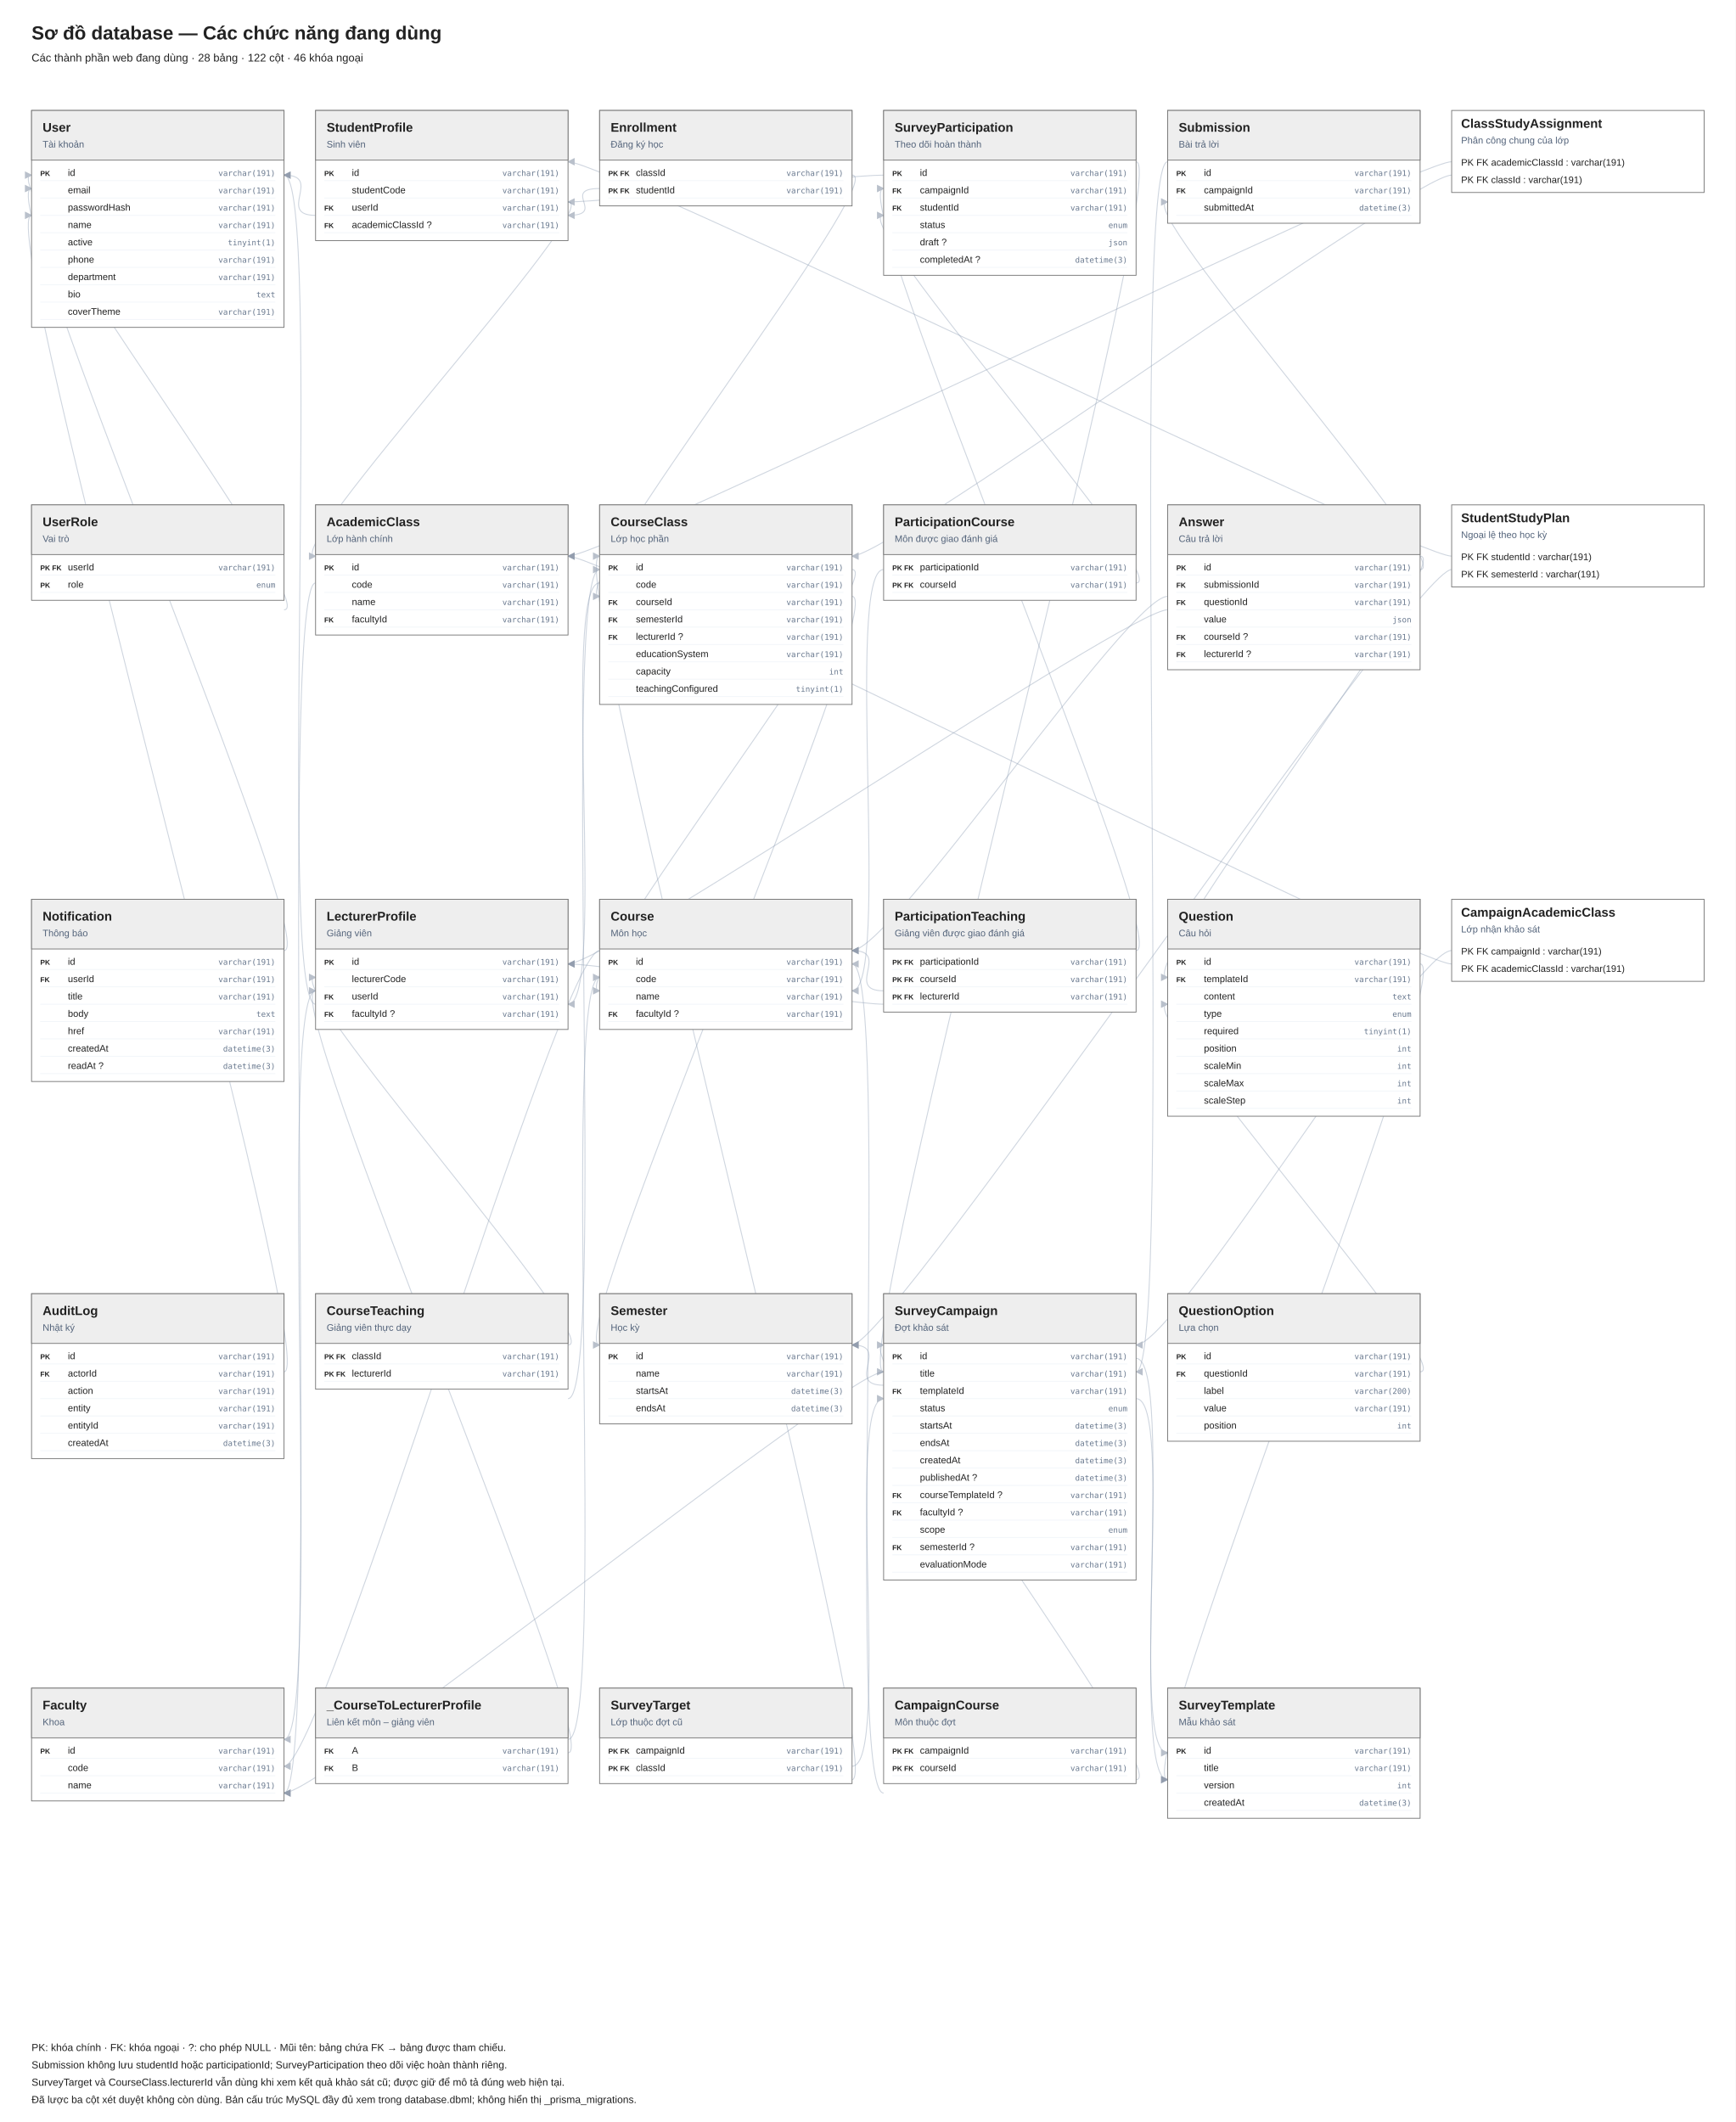
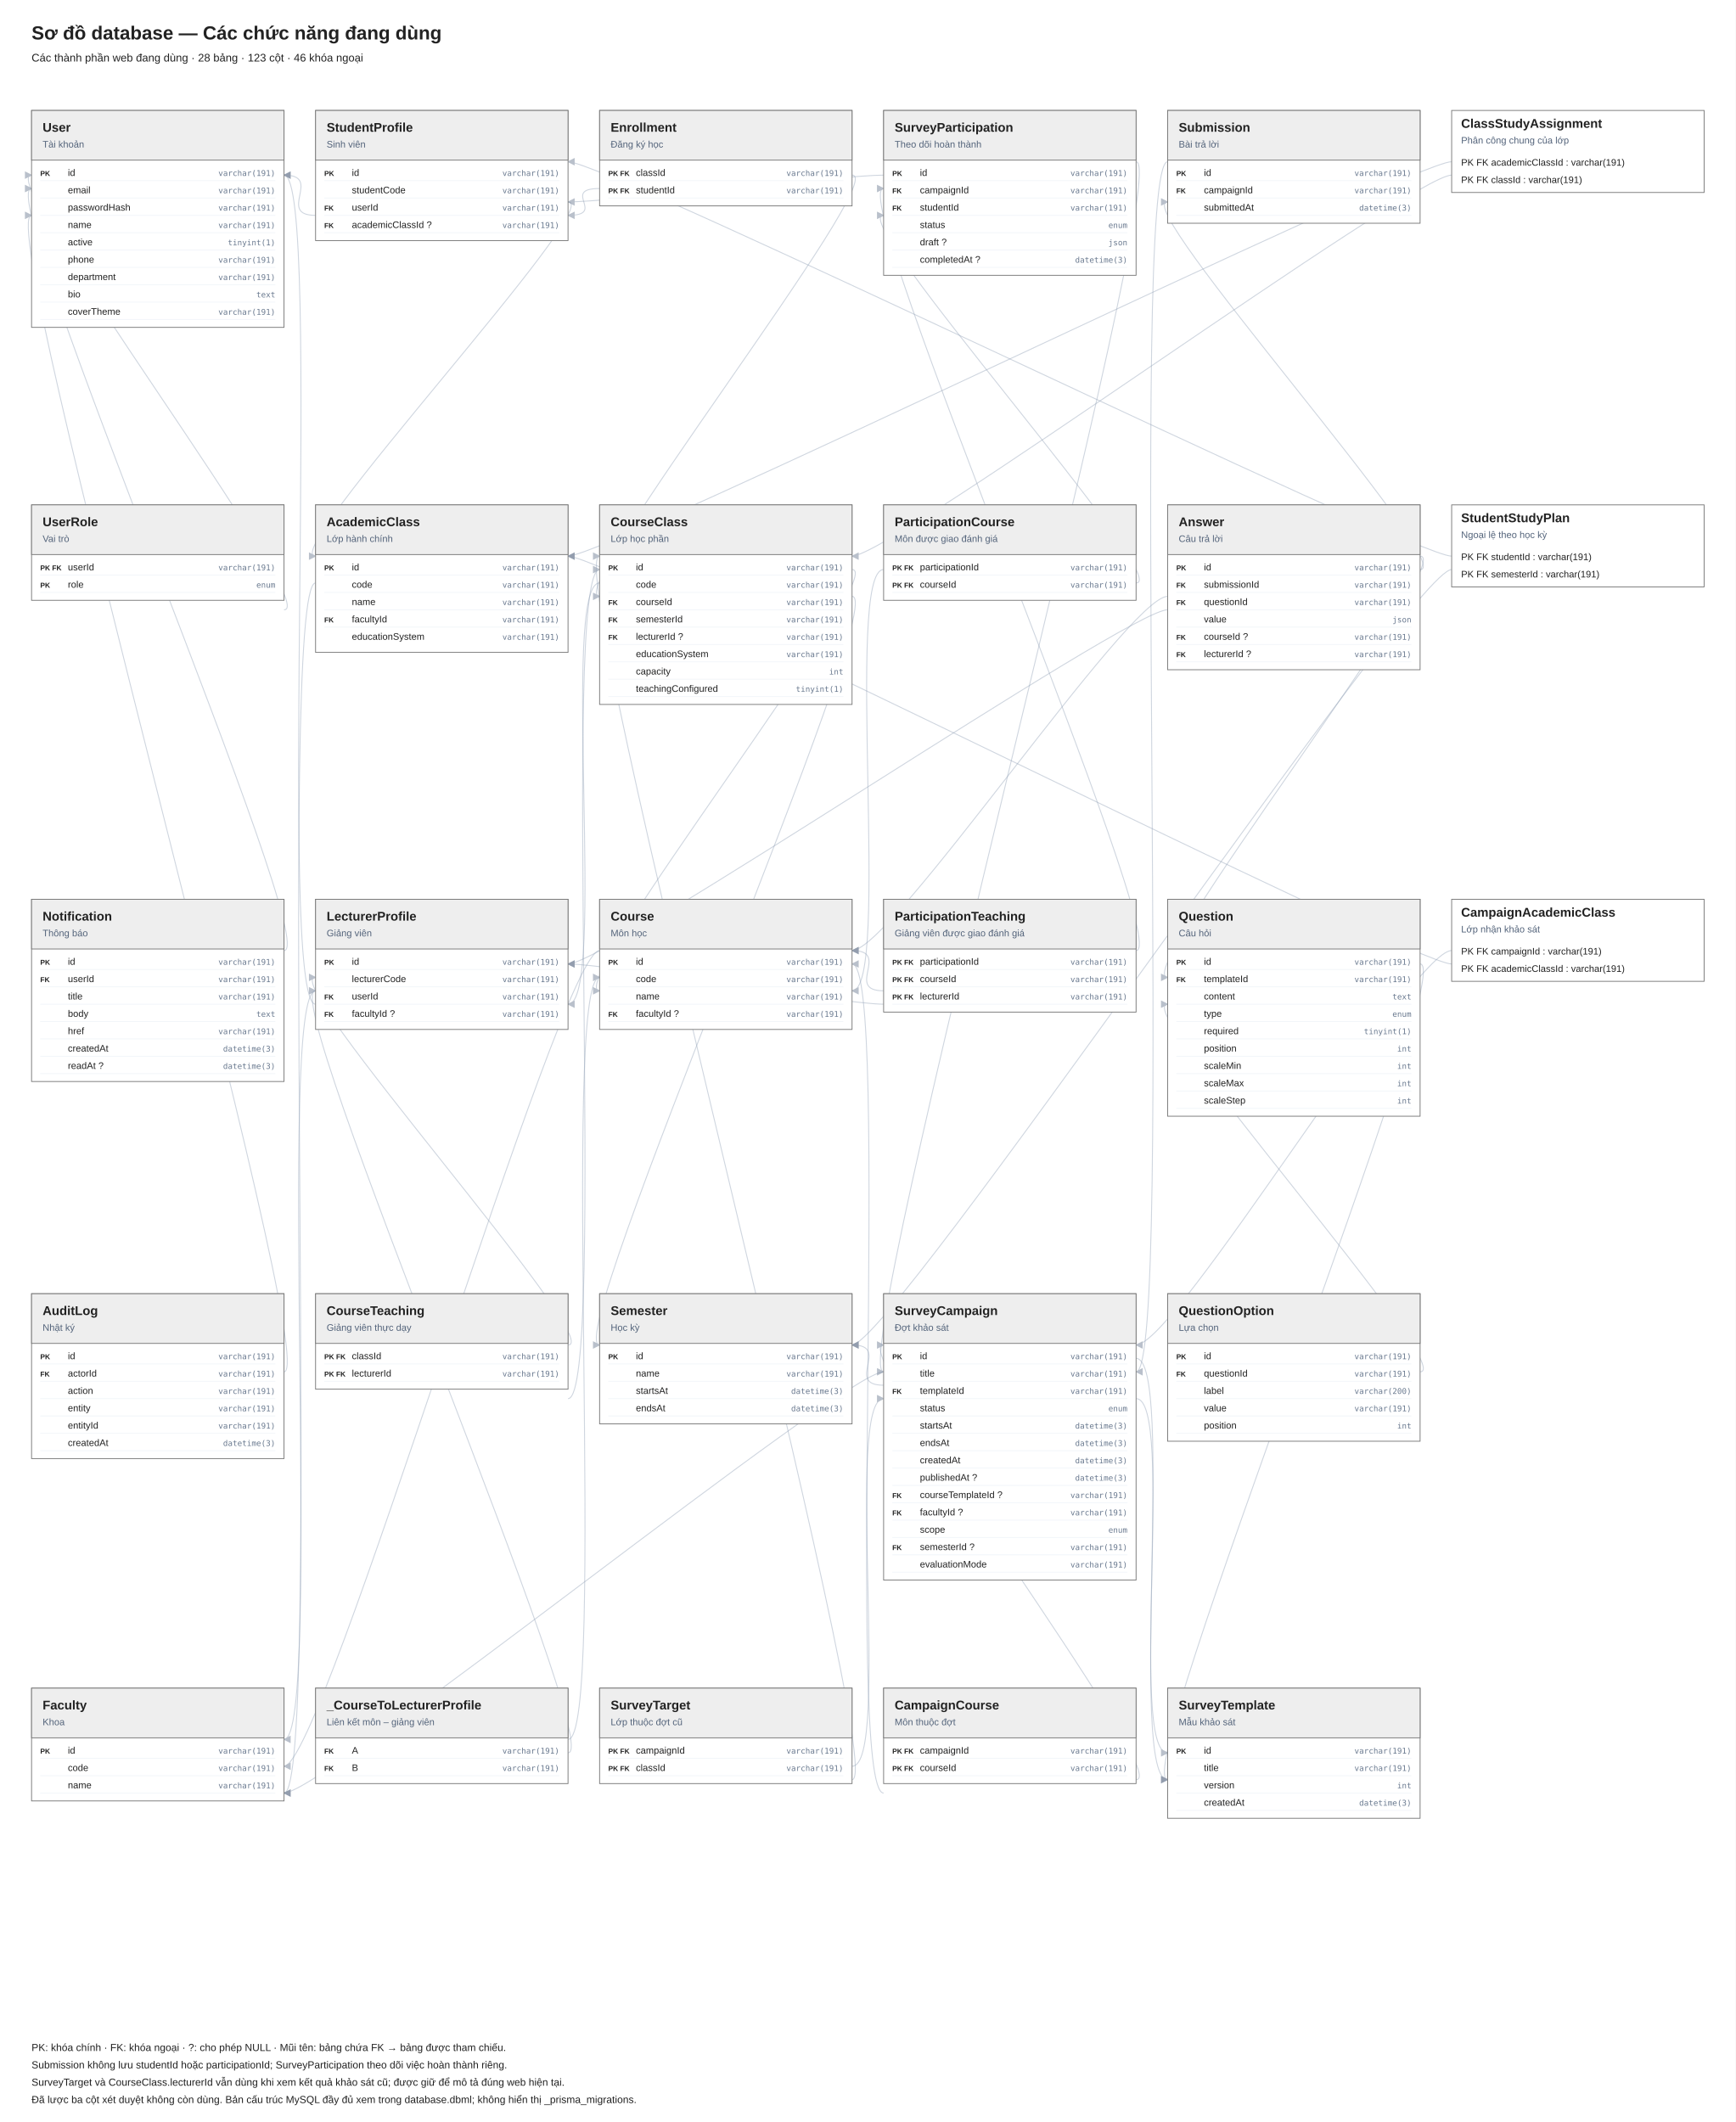
<svg xmlns="http://www.w3.org/2000/svg" width="2200" height="2690" viewBox="0 0 2200 2690">
  <style>text{font-family:Arial,sans-serif;fill:#222}.name{font-size:16px;font-weight:bold}.label{font-size:12px;fill:#53637a}.field{font-size:12px}.key{font-size:9px;font-weight:bold}.type{font-family:Consolas,monospace;font-size:10px;fill:#68788e}</style>
  <defs>
    <marker id="arrow" markerWidth="8" markerHeight="8" refX="7" refY="4" orient="auto">
      <path d="M0 0 L8 4 L0 8 Z" fill="#64748b" />
    </marker>
  </defs>
  <rect width="2200" height="2690" fill="white" />
  <text x="40" y="50" font-size="24" font-weight="bold">Sơ đồ database — Các chức năng đang dùng</text>
-   <text x="40" y="78" font-size="14" fill="#53637a">Các thành phần web đang dùng · 28 bảng · 122 cột · 46 khóa ngoại</text>
+   <text x="40" y="78" font-size="14" fill="#53637a">Các thành phần web đang dùng · 28 bảng · 123 cột · 46 khóa ngoại</text>
  <path class="relation" data-from="_CourseToLecturerProfile" data-to="Course" d="M720,2205 C770,2205 710,1239 760,1239" fill="none" stroke="#94a3b8" stroke-width="1.2" opacity=".45" marker-end="url(#arrow)" />
  <path class="relation" data-from="_CourseToLecturerProfile" data-to="LecturerProfile" d="M720,2222 C770,2222 350,1256 400,1256" fill="none" stroke="#94a3b8" stroke-width="1.2" opacity=".45" marker-end="url(#arrow)" />
  <path class="relation" data-from="AcademicClass" data-to="Faculty" d="M400,739 C350,739 410,2273 360,2273" fill="none" stroke="#94a3b8" stroke-width="1.2" opacity=".45" marker-end="url(#arrow)" />
  <path class="relation" data-from="Answer" data-to="Course" d="M1480,756 C1430,756 1130,1205 1080,1205" fill="none" stroke="#94a3b8" stroke-width="1.2" opacity=".45" marker-end="url(#arrow)" />
  <path class="relation" data-from="Answer" data-to="LecturerProfile" d="M1480,773 C1430,773 770,1222 720,1222" fill="none" stroke="#94a3b8" stroke-width="1.2" opacity=".45" marker-end="url(#arrow)" />
  <path class="relation" data-from="Answer" data-to="Question" d="M1800,705 C1850,705 1430,1239 1480,1239" fill="none" stroke="#94a3b8" stroke-width="1.2" opacity=".45" marker-end="url(#arrow)" />
  <path class="relation" data-from="Answer" data-to="Submission" d="M1800,722 C1850,722 1430,256 1480,256" fill="none" stroke="#94a3b8" stroke-width="1.2" opacity=".45" marker-end="url(#arrow)" />
  <path class="relation" data-from="AuditLog" data-to="User" d="M360,1739 C410,1739 -10,273 40,273" fill="none" stroke="#94a3b8" stroke-width="1.2" opacity=".45" marker-end="url(#arrow)" />
  <path class="relation" data-from="CampaignCourse" data-to="SurveyCampaign" d="M1440,2256 C1490,2256 1070,1705 1120,1705" fill="none" stroke="#94a3b8" stroke-width="1.2" opacity=".45" marker-end="url(#arrow)" />
  <path class="relation" data-from="CampaignCourse" data-to="Course" d="M1120,2273 C1070,2273 1130,1222 1080,1222" fill="none" stroke="#94a3b8" stroke-width="1.2" opacity=".45" marker-end="url(#arrow)" />
  <path class="relation" data-from="Course" data-to="Faculty" d="M760,1205 C710,1205 410,2239 360,2239" fill="none" stroke="#94a3b8" stroke-width="1.2" opacity=".45" marker-end="url(#arrow)" />
  <path class="relation" data-from="CourseClass" data-to="Course" d="M1080,722 C1130,722 710,1256 760,1256" fill="none" stroke="#94a3b8" stroke-width="1.2" opacity=".45" marker-end="url(#arrow)" />
  <path class="relation" data-from="CourseClass" data-to="LecturerProfile" d="M760,739 C710,739 770,1273 720,1273" fill="none" stroke="#94a3b8" stroke-width="1.2" opacity=".45" marker-end="url(#arrow)" />
  <path class="relation" data-from="CourseClass" data-to="Semester" d="M1080,756 C1130,756 710,1705 760,1705" fill="none" stroke="#94a3b8" stroke-width="1.2" opacity=".45" marker-end="url(#arrow)" />
  <path class="relation" data-from="CourseTeaching" data-to="CourseClass" d="M720,1773 C770,1773 710,722 760,722" fill="none" stroke="#94a3b8" stroke-width="1.2" opacity=".45" marker-end="url(#arrow)" />
  <path class="relation" data-from="CourseTeaching" data-to="LecturerProfile" d="M720,1705 C770,1705 350,1239 400,1239" fill="none" stroke="#94a3b8" stroke-width="1.2" opacity=".45" marker-end="url(#arrow)" />
  <path class="relation" data-from="Enrollment" data-to="CourseClass" d="M1080,222 C1130,222 710,756 760,756" fill="none" stroke="#94a3b8" stroke-width="1.2" opacity=".45" marker-end="url(#arrow)" />
  <path class="relation" data-from="Enrollment" data-to="StudentProfile" d="M760,239 C710,239 770,273 720,273" fill="none" stroke="#94a3b8" stroke-width="1.2" opacity=".45" marker-end="url(#arrow)" />
  <path class="relation" data-from="LecturerProfile" data-to="Faculty" d="M400,1256 C350,1256 410,2205 360,2205" fill="none" stroke="#94a3b8" stroke-width="1.2" opacity=".45" marker-end="url(#arrow)" />
  <path class="relation" data-from="LecturerProfile" data-to="User" d="M400,1273 C350,1273 410,222 360,222" fill="none" stroke="#94a3b8" stroke-width="1.2" opacity=".45" marker-end="url(#arrow)" />
  <path class="relation" data-from="Notification" data-to="User" d="M360,1205 C410,1205 -10,239 40,239" fill="none" stroke="#94a3b8" stroke-width="1.2" opacity=".45" marker-end="url(#arrow)" />
  <path class="relation" data-from="ParticipationCourse" data-to="Course" d="M1120,722 C1070,722 1130,1256 1080,1256" fill="none" stroke="#94a3b8" stroke-width="1.2" opacity=".45" marker-end="url(#arrow)" />
  <path class="relation" data-from="ParticipationCourse" data-to="SurveyParticipation" d="M1440,739 C1490,739 1070,273 1120,273" fill="none" stroke="#94a3b8" stroke-width="1.2" opacity=".45" marker-end="url(#arrow)" />
  <path class="relation" data-from="ParticipationTeaching" data-to="Course" d="M1120,1256 C1070,1256 1130,1205 1080,1205" fill="none" stroke="#94a3b8" stroke-width="1.2" opacity=".45" marker-end="url(#arrow)" />
  <path class="relation" data-from="ParticipationTeaching" data-to="LecturerProfile" d="M1120,1273 C1070,1273 770,1222 720,1222" fill="none" stroke="#94a3b8" stroke-width="1.2" opacity=".45" marker-end="url(#arrow)" />
  <path class="relation" data-from="ParticipationTeaching" data-to="SurveyParticipation" d="M1440,1205 C1490,1205 1070,239 1120,239" fill="none" stroke="#94a3b8" stroke-width="1.2" opacity=".45" marker-end="url(#arrow)" />
  <path class="relation" data-from="Question" data-to="SurveyTemplate" d="M1800,1222 C1850,1222 1430,2256 1480,2256" fill="none" stroke="#94a3b8" stroke-width="1.2" opacity=".45" marker-end="url(#arrow)" />
  <path class="relation" data-from="QuestionOption" data-to="Question" d="M1800,1739 C1850,1739 1430,1273 1480,1273" fill="none" stroke="#94a3b8" stroke-width="1.2" opacity=".45" marker-end="url(#arrow)" />
  <path class="relation" data-from="StudentProfile" data-to="AcademicClass" d="M720,256 C770,256 350,705 400,705" fill="none" stroke="#94a3b8" stroke-width="1.2" opacity=".45" marker-end="url(#arrow)" />
  <path class="relation" data-from="StudentProfile" data-to="User" d="M400,273 C350,273 410,222 360,222" fill="none" stroke="#94a3b8" stroke-width="1.2" opacity=".45" marker-end="url(#arrow)" />
  <path class="relation" data-from="Submission" data-to="SurveyCampaign" d="M1480,205 C1430,205 1490,1739 1440,1739" fill="none" stroke="#94a3b8" stroke-width="1.2" opacity=".45" marker-end="url(#arrow)" />
  <path class="relation" data-from="SurveyCampaign" data-to="SurveyTemplate" d="M1440,1722 C1490,1722 1430,2256 1480,2256" fill="none" stroke="#94a3b8" stroke-width="1.2" opacity=".45" marker-end="url(#arrow)" />
  <path class="relation" data-from="SurveyCampaign" data-to="Faculty" d="M1120,1739 C1070,1739 410,2273 360,2273" fill="none" stroke="#94a3b8" stroke-width="1.2" opacity=".45" marker-end="url(#arrow)" />
  <path class="relation" data-from="SurveyCampaign" data-to="Semester" d="M1120,1756 C1070,1756 1130,1705 1080,1705" fill="none" stroke="#94a3b8" stroke-width="1.2" opacity=".45" marker-end="url(#arrow)" />
  <path class="relation" data-from="SurveyCampaign" data-to="SurveyTemplate" d="M1440,1773 C1490,1773 1430,2222 1480,2222" fill="none" stroke="#94a3b8" stroke-width="1.2" opacity=".45" marker-end="url(#arrow)" />
  <path class="relation" data-from="SurveyParticipation" data-to="SurveyCampaign" d="M1440,205 C1490,205 1070,1739 1120,1739" fill="none" stroke="#94a3b8" stroke-width="1.2" opacity=".45" marker-end="url(#arrow)" />
  <path class="relation" data-from="SurveyParticipation" data-to="StudentProfile" d="M1120,222 C1070,222 770,256 720,256" fill="none" stroke="#94a3b8" stroke-width="1.2" opacity=".45" marker-end="url(#arrow)" />
  <path class="relation" data-from="SurveyTarget" data-to="SurveyCampaign" d="M1080,2239 C1130,2239 1070,1773 1120,1773" fill="none" stroke="#94a3b8" stroke-width="1.2" opacity=".45" marker-end="url(#arrow)" />
  <path class="relation" data-from="SurveyTarget" data-to="CourseClass" d="M1080,2256 C1130,2256 710,705 760,705" fill="none" stroke="#94a3b8" stroke-width="1.2" opacity=".45" marker-end="url(#arrow)" />
  <path class="relation" data-from="UserRole" data-to="User" d="M360,773 C410,773 -10,222 40,222" fill="none" stroke="#94a3b8" stroke-width="1.2" opacity=".45" marker-end="url(#arrow)" />
  <path class="relation" data-from="ClassStudyAssignment" data-to="AcademicClass" d="M1840,205 C1790,205 770,705 720,705" fill="none" stroke="#94a3b8" stroke-width="1.2" opacity=".45" marker-end="url(#arrow)" />
  <path class="relation" data-from="ClassStudyAssignment" data-to="CourseClass" d="M1840,222 C1790,222 1130,705 1080,705" fill="none" stroke="#94a3b8" stroke-width="1.2" opacity=".45" marker-end="url(#arrow)" />
  <path class="relation" data-from="StudentStudyPlan" data-to="StudentProfile" d="M1840,705 C1790,705 770,205 720,205" fill="none" stroke="#94a3b8" stroke-width="1.2" opacity=".45" marker-end="url(#arrow)" />
  <path class="relation" data-from="StudentStudyPlan" data-to="Semester" d="M1840,722 C1790,722 1130,1705 1080,1705" fill="none" stroke="#94a3b8" stroke-width="1.2" opacity=".45" marker-end="url(#arrow)" />
  <path class="relation" data-from="CampaignAcademicClass" data-to="SurveyCampaign" d="M1840,1205 C1790,1205 1490,1705 1440,1705" fill="none" stroke="#94a3b8" stroke-width="1.2" opacity=".45" marker-end="url(#arrow)" />
  <path class="relation" data-from="CampaignAcademicClass" data-to="AcademicClass" d="M1840,1222 C1790,1222 770,705 720,705" fill="none" stroke="#94a3b8" stroke-width="1.2" opacity=".45" marker-end="url(#arrow)" />
  <g id="Faculty">
    <rect x="40" y="2140" width="320" height="143" fill="white" stroke="#777" />
    <rect x="40" y="2140" width="320" height="63" fill="#eee" stroke="#777" />
    <text class="name" x="54" y="2167">Faculty</text>
    <text class="label" x="54" y="2187">Khoa</text>
    <text class="key" x="51" y="2223">PK </text>
    <text class="field" x="86" y="2223">id</text>
    <text class="type" x="349" y="2223" text-anchor="end">varchar(191)</text>
    <path d="M51 2229 H349" stroke="#f1f5f9" />
    <text class="key" x="51" y="2245" />
    <text class="field" x="86" y="2245">code</text>
    <text class="type" x="349" y="2245" text-anchor="end">varchar(191)</text>
    <path d="M51 2251 H349" stroke="#f1f5f9" />
    <text class="key" x="51" y="2267" />
    <text class="field" x="86" y="2267">name</text>
    <text class="type" x="349" y="2267" text-anchor="end">varchar(191)</text>
    <path d="M51 2273 H349" stroke="#f1f5f9" />
  </g>
  <g id="AcademicClass">
-     <rect x="400" y="640" width="320" height="165" fill="white" stroke="#777" />
+     <rect x="400" y="640" width="320" height="187" fill="white" stroke="#777" />
    <rect x="400" y="640" width="320" height="63" fill="#eee" stroke="#777" />
    <text class="name" x="414" y="667">AcademicClass</text>
    <text class="label" x="414" y="687">Lớp hành chính</text>
    <text class="key" x="411" y="723">PK </text>
    <text class="field" x="446" y="723">id</text>
    <text class="type" x="709" y="723" text-anchor="end">varchar(191)</text>
    <path d="M411 729 H709" stroke="#f1f5f9" />
    <text class="key" x="411" y="745" />
    <text class="field" x="446" y="745">code</text>
    <text class="type" x="709" y="745" text-anchor="end">varchar(191)</text>
    <path d="M411 751 H709" stroke="#f1f5f9" />
    <text class="key" x="411" y="767" />
    <text class="field" x="446" y="767">name</text>
    <text class="type" x="709" y="767" text-anchor="end">varchar(191)</text>
    <path d="M411 773 H709" stroke="#f1f5f9" />
    <text class="key" x="411" y="789">FK</text>
    <text class="field" x="446" y="789">facultyId</text>
    <text class="type" x="709" y="789" text-anchor="end">varchar(191)</text>
    <path d="M411 795 H709" stroke="#f1f5f9" />
+     <text class="field" x="446" y="811">educationSystem</text>
+     <text class="type" x="709" y="811" text-anchor="end">varchar(191)</text>
  </g>
  <g id="User">
    <rect x="40" y="140" width="320" height="275" fill="white" stroke="#777" />
    <rect x="40" y="140" width="320" height="63" fill="#eee" stroke="#777" />
    <text class="name" x="54" y="167">User</text>
    <text class="label" x="54" y="187">Tài khoản</text>
    <text class="key" x="51" y="223">PK </text>
    <text class="field" x="86" y="223">id</text>
    <text class="type" x="349" y="223" text-anchor="end">varchar(191)</text>
    <path d="M51 229 H349" stroke="#f1f5f9" />
    <text class="key" x="51" y="245" />
    <text class="field" x="86" y="245">email</text>
    <text class="type" x="349" y="245" text-anchor="end">varchar(191)</text>
    <path d="M51 251 H349" stroke="#f1f5f9" />
    <text class="key" x="51" y="267" />
    <text class="field" x="86" y="267">passwordHash</text>
    <text class="type" x="349" y="267" text-anchor="end">varchar(191)</text>
    <path d="M51 273 H349" stroke="#f1f5f9" />
    <text class="key" x="51" y="289" />
    <text class="field" x="86" y="289">name</text>
    <text class="type" x="349" y="289" text-anchor="end">varchar(191)</text>
    <path d="M51 295 H349" stroke="#f1f5f9" />
    <text class="key" x="51" y="311" />
    <text class="field" x="86" y="311">active</text>
    <text class="type" x="349" y="311" text-anchor="end">tinyint(1)</text>
    <path d="M51 317 H349" stroke="#f1f5f9" />
    <text class="key" x="51" y="333" />
    <text class="field" x="86" y="333">phone</text>
    <text class="type" x="349" y="333" text-anchor="end">varchar(191)</text>
    <path d="M51 339 H349" stroke="#f1f5f9" />
    <text class="key" x="51" y="355" />
    <text class="field" x="86" y="355">department</text>
    <text class="type" x="349" y="355" text-anchor="end">varchar(191)</text>
    <path d="M51 361 H349" stroke="#f1f5f9" />
    <text class="key" x="51" y="377" />
    <text class="field" x="86" y="377">bio</text>
    <text class="type" x="349" y="377" text-anchor="end">text</text>
    <path d="M51 383 H349" stroke="#f1f5f9" />
    <text class="key" x="51" y="399" />
    <text class="field" x="86" y="399">coverTheme</text>
    <text class="type" x="349" y="399" text-anchor="end">varchar(191)</text>
    <path d="M51 405 H349" stroke="#f1f5f9" />
  </g>
  <g id="UserRole">
    <rect x="40" y="640" width="320" height="121" fill="white" stroke="#777" />
    <rect x="40" y="640" width="320" height="63" fill="#eee" stroke="#777" />
    <text class="name" x="54" y="667">UserRole</text>
    <text class="label" x="54" y="687">Vai trò</text>
    <text class="key" x="51" y="723">PK FK</text>
    <text class="field" x="86" y="723">userId</text>
    <text class="type" x="349" y="723" text-anchor="end">varchar(191)</text>
    <path d="M51 729 H349" stroke="#f1f5f9" />
    <text class="key" x="51" y="745">PK </text>
    <text class="field" x="86" y="745">role</text>
    <text class="type" x="349" y="745" text-anchor="end">enum</text>
    <path d="M51 751 H349" stroke="#f1f5f9" />
  </g>
  <g id="StudentProfile">
    <rect x="400" y="140" width="320" height="165" fill="white" stroke="#777" />
    <rect x="400" y="140" width="320" height="63" fill="#eee" stroke="#777" />
    <text class="name" x="414" y="167">StudentProfile</text>
    <text class="label" x="414" y="187">Sinh viên</text>
    <text class="key" x="411" y="223">PK </text>
    <text class="field" x="446" y="223">id</text>
    <text class="type" x="709" y="223" text-anchor="end">varchar(191)</text>
    <path d="M411 229 H709" stroke="#f1f5f9" />
    <text class="key" x="411" y="245" />
    <text class="field" x="446" y="245">studentCode</text>
    <text class="type" x="709" y="245" text-anchor="end">varchar(191)</text>
    <path d="M411 251 H709" stroke="#f1f5f9" />
    <text class="key" x="411" y="267">FK</text>
    <text class="field" x="446" y="267">userId</text>
    <text class="type" x="709" y="267" text-anchor="end">varchar(191)</text>
    <path d="M411 273 H709" stroke="#f1f5f9" />
    <text class="key" x="411" y="289">FK</text>
    <text class="field" x="446" y="289">academicClassId ?</text>
    <text class="type" x="709" y="289" text-anchor="end">varchar(191)</text>
    <path d="M411 295 H709" stroke="#f1f5f9" />
  </g>
  <g id="LecturerProfile">
    <rect x="400" y="1140" width="320" height="165" fill="white" stroke="#777" />
    <rect x="400" y="1140" width="320" height="63" fill="#eee" stroke="#777" />
    <text class="name" x="414" y="1167">LecturerProfile</text>
    <text class="label" x="414" y="1187">Giảng viên</text>
    <text class="key" x="411" y="1223">PK </text>
    <text class="field" x="446" y="1223">id</text>
    <text class="type" x="709" y="1223" text-anchor="end">varchar(191)</text>
    <path d="M411 1229 H709" stroke="#f1f5f9" />
    <text class="key" x="411" y="1245" />
    <text class="field" x="446" y="1245">lecturerCode</text>
    <text class="type" x="709" y="1245" text-anchor="end">varchar(191)</text>
    <path d="M411 1251 H709" stroke="#f1f5f9" />
    <text class="key" x="411" y="1267">FK</text>
    <text class="field" x="446" y="1267">userId</text>
    <text class="type" x="709" y="1267" text-anchor="end">varchar(191)</text>
    <path d="M411 1273 H709" stroke="#f1f5f9" />
    <text class="key" x="411" y="1289">FK</text>
    <text class="field" x="446" y="1289">facultyId ?</text>
    <text class="type" x="709" y="1289" text-anchor="end">varchar(191)</text>
    <path d="M411 1295 H709" stroke="#f1f5f9" />
  </g>
  <g id="Semester">
    <rect x="760" y="1640" width="320" height="165" fill="white" stroke="#777" />
    <rect x="760" y="1640" width="320" height="63" fill="#eee" stroke="#777" />
    <text class="name" x="774" y="1667">Semester</text>
    <text class="label" x="774" y="1687">Học kỳ</text>
    <text class="key" x="771" y="1723">PK </text>
    <text class="field" x="806" y="1723">id</text>
    <text class="type" x="1069" y="1723" text-anchor="end">varchar(191)</text>
    <path d="M771 1729 H1069" stroke="#f1f5f9" />
    <text class="key" x="771" y="1745" />
    <text class="field" x="806" y="1745">name</text>
    <text class="type" x="1069" y="1745" text-anchor="end">varchar(191)</text>
    <path d="M771 1751 H1069" stroke="#f1f5f9" />
    <text class="key" x="771" y="1767" />
    <text class="field" x="806" y="1767">startsAt</text>
    <text class="type" x="1069" y="1767" text-anchor="end">datetime(3)</text>
    <path d="M771 1773 H1069" stroke="#f1f5f9" />
    <text class="key" x="771" y="1789" />
    <text class="field" x="806" y="1789">endsAt</text>
    <text class="type" x="1069" y="1789" text-anchor="end">datetime(3)</text>
    <path d="M771 1795 H1069" stroke="#f1f5f9" />
  </g>
  <g id="Course">
    <rect x="760" y="1140" width="320" height="165" fill="white" stroke="#777" />
    <rect x="760" y="1140" width="320" height="63" fill="#eee" stroke="#777" />
    <text class="name" x="774" y="1167">Course</text>
    <text class="label" x="774" y="1187">Môn học</text>
    <text class="key" x="771" y="1223">PK </text>
    <text class="field" x="806" y="1223">id</text>
    <text class="type" x="1069" y="1223" text-anchor="end">varchar(191)</text>
    <path d="M771 1229 H1069" stroke="#f1f5f9" />
    <text class="key" x="771" y="1245" />
    <text class="field" x="806" y="1245">code</text>
    <text class="type" x="1069" y="1245" text-anchor="end">varchar(191)</text>
    <path d="M771 1251 H1069" stroke="#f1f5f9" />
    <text class="key" x="771" y="1267" />
    <text class="field" x="806" y="1267">name</text>
    <text class="type" x="1069" y="1267" text-anchor="end">varchar(191)</text>
    <path d="M771 1273 H1069" stroke="#f1f5f9" />
    <text class="key" x="771" y="1289">FK</text>
    <text class="field" x="806" y="1289">facultyId ?</text>
    <text class="type" x="1069" y="1289" text-anchor="end">varchar(191)</text>
    <path d="M771 1295 H1069" stroke="#f1f5f9" />
  </g>
  <g id="CourseClass">
    <rect x="760" y="640" width="320" height="253" fill="white" stroke="#777" />
    <rect x="760" y="640" width="320" height="63" fill="#eee" stroke="#777" />
    <text class="name" x="774" y="667">CourseClass</text>
    <text class="label" x="774" y="687">Lớp học phần</text>
    <text class="key" x="771" y="723">PK </text>
    <text class="field" x="806" y="723">id</text>
    <text class="type" x="1069" y="723" text-anchor="end">varchar(191)</text>
    <path d="M771 729 H1069" stroke="#f1f5f9" />
    <text class="key" x="771" y="745" />
    <text class="field" x="806" y="745">code</text>
    <text class="type" x="1069" y="745" text-anchor="end">varchar(191)</text>
    <path d="M771 751 H1069" stroke="#f1f5f9" />
    <text class="key" x="771" y="767">FK</text>
    <text class="field" x="806" y="767">courseId</text>
    <text class="type" x="1069" y="767" text-anchor="end">varchar(191)</text>
    <path d="M771 773 H1069" stroke="#f1f5f9" />
    <text class="key" x="771" y="789">FK</text>
    <text class="field" x="806" y="789">semesterId</text>
    <text class="type" x="1069" y="789" text-anchor="end">varchar(191)</text>
    <path d="M771 795 H1069" stroke="#f1f5f9" />
    <text class="key" x="771" y="811">FK</text>
    <text class="field" x="806" y="811">lecturerId ?</text>
    <text class="type" x="1069" y="811" text-anchor="end">varchar(191)</text>
    <path d="M771 817 H1069" stroke="#f1f5f9" />
    <text class="key" x="771" y="833" />
    <text class="field" x="806" y="833">educationSystem</text>
    <text class="type" x="1069" y="833" text-anchor="end">varchar(191)</text>
    <path d="M771 839 H1069" stroke="#f1f5f9" />
    <text class="key" x="771" y="855" />
    <text class="field" x="806" y="855">capacity</text>
    <text class="type" x="1069" y="855" text-anchor="end">int</text>
    <path d="M771 861 H1069" stroke="#f1f5f9" />
    <text class="key" x="771" y="877" />
    <text class="field" x="806" y="877">teachingConfigured</text>
    <text class="type" x="1069" y="877" text-anchor="end">tinyint(1)</text>
    <path d="M771 883 H1069" stroke="#f1f5f9" />
  </g>
  <g id="Enrollment">
    <rect x="760" y="140" width="320" height="121" fill="white" stroke="#777" />
    <rect x="760" y="140" width="320" height="63" fill="#eee" stroke="#777" />
    <text class="name" x="774" y="167">Enrollment</text>
    <text class="label" x="774" y="187">Đăng ký học</text>
    <text class="key" x="771" y="223">PK FK</text>
    <text class="field" x="806" y="223">classId</text>
    <text class="type" x="1069" y="223" text-anchor="end">varchar(191)</text>
    <path d="M771 229 H1069" stroke="#f1f5f9" />
    <text class="key" x="771" y="245">PK FK</text>
    <text class="field" x="806" y="245">studentId</text>
    <text class="type" x="1069" y="245" text-anchor="end">varchar(191)</text>
    <path d="M771 251 H1069" stroke="#f1f5f9" />
  </g>
  <g id="SurveyTemplate">
    <rect x="1480" y="2140" width="320" height="165" fill="white" stroke="#777" />
    <rect x="1480" y="2140" width="320" height="63" fill="#eee" stroke="#777" />
    <text class="name" x="1494" y="2167">SurveyTemplate</text>
    <text class="label" x="1494" y="2187">Mẫu khảo sát</text>
    <text class="key" x="1491" y="2223">PK </text>
    <text class="field" x="1526" y="2223">id</text>
    <text class="type" x="1789" y="2223" text-anchor="end">varchar(191)</text>
    <path d="M1491 2229 H1789" stroke="#f1f5f9" />
    <text class="key" x="1491" y="2245" />
    <text class="field" x="1526" y="2245">title</text>
    <text class="type" x="1789" y="2245" text-anchor="end">varchar(191)</text>
    <path d="M1491 2251 H1789" stroke="#f1f5f9" />
    <text class="key" x="1491" y="2267" />
    <text class="field" x="1526" y="2267">version</text>
    <text class="type" x="1789" y="2267" text-anchor="end">int</text>
    <path d="M1491 2273 H1789" stroke="#f1f5f9" />
    <text class="key" x="1491" y="2289" />
    <text class="field" x="1526" y="2289">createdAt</text>
    <text class="type" x="1789" y="2289" text-anchor="end">datetime(3)</text>
    <path d="M1491 2295 H1789" stroke="#f1f5f9" />
  </g>
  <g id="Question">
    <rect x="1480" y="1140" width="320" height="275" fill="white" stroke="#777" />
    <rect x="1480" y="1140" width="320" height="63" fill="#eee" stroke="#777" />
    <text class="name" x="1494" y="1167">Question</text>
    <text class="label" x="1494" y="1187">Câu hỏi</text>
    <text class="key" x="1491" y="1223">PK </text>
    <text class="field" x="1526" y="1223">id</text>
    <text class="type" x="1789" y="1223" text-anchor="end">varchar(191)</text>
    <path d="M1491 1229 H1789" stroke="#f1f5f9" />
    <text class="key" x="1491" y="1245">FK</text>
    <text class="field" x="1526" y="1245">templateId</text>
    <text class="type" x="1789" y="1245" text-anchor="end">varchar(191)</text>
    <path d="M1491 1251 H1789" stroke="#f1f5f9" />
    <text class="key" x="1491" y="1267" />
    <text class="field" x="1526" y="1267">content</text>
    <text class="type" x="1789" y="1267" text-anchor="end">text</text>
    <path d="M1491 1273 H1789" stroke="#f1f5f9" />
    <text class="key" x="1491" y="1289" />
    <text class="field" x="1526" y="1289">type</text>
    <text class="type" x="1789" y="1289" text-anchor="end">enum</text>
    <path d="M1491 1295 H1789" stroke="#f1f5f9" />
    <text class="key" x="1491" y="1311" />
    <text class="field" x="1526" y="1311">required</text>
    <text class="type" x="1789" y="1311" text-anchor="end">tinyint(1)</text>
    <path d="M1491 1317 H1789" stroke="#f1f5f9" />
    <text class="key" x="1491" y="1333" />
    <text class="field" x="1526" y="1333">position</text>
    <text class="type" x="1789" y="1333" text-anchor="end">int</text>
    <path d="M1491 1339 H1789" stroke="#f1f5f9" />
    <text class="key" x="1491" y="1355" />
    <text class="field" x="1526" y="1355">scaleMin</text>
    <text class="type" x="1789" y="1355" text-anchor="end">int</text>
    <path d="M1491 1361 H1789" stroke="#f1f5f9" />
    <text class="key" x="1491" y="1377" />
    <text class="field" x="1526" y="1377">scaleMax</text>
    <text class="type" x="1789" y="1377" text-anchor="end">int</text>
    <path d="M1491 1383 H1789" stroke="#f1f5f9" />
    <text class="key" x="1491" y="1399" />
    <text class="field" x="1526" y="1399">scaleStep</text>
    <text class="type" x="1789" y="1399" text-anchor="end">int</text>
    <path d="M1491 1405 H1789" stroke="#f1f5f9" />
  </g>
  <g id="QuestionOption">
    <rect x="1480" y="1640" width="320" height="187" fill="white" stroke="#777" />
    <rect x="1480" y="1640" width="320" height="63" fill="#eee" stroke="#777" />
    <text class="name" x="1494" y="1667">QuestionOption</text>
    <text class="label" x="1494" y="1687">Lựa chọn</text>
    <text class="key" x="1491" y="1723">PK </text>
    <text class="field" x="1526" y="1723">id</text>
    <text class="type" x="1789" y="1723" text-anchor="end">varchar(191)</text>
    <path d="M1491 1729 H1789" stroke="#f1f5f9" />
    <text class="key" x="1491" y="1745">FK</text>
    <text class="field" x="1526" y="1745">questionId</text>
    <text class="type" x="1789" y="1745" text-anchor="end">varchar(191)</text>
    <path d="M1491 1751 H1789" stroke="#f1f5f9" />
    <text class="key" x="1491" y="1767" />
    <text class="field" x="1526" y="1767">label</text>
    <text class="type" x="1789" y="1767" text-anchor="end">varchar(200)</text>
    <path d="M1491 1773 H1789" stroke="#f1f5f9" />
    <text class="key" x="1491" y="1789" />
    <text class="field" x="1526" y="1789">value</text>
    <text class="type" x="1789" y="1789" text-anchor="end">varchar(191)</text>
    <path d="M1491 1795 H1789" stroke="#f1f5f9" />
    <text class="key" x="1491" y="1811" />
    <text class="field" x="1526" y="1811">position</text>
    <text class="type" x="1789" y="1811" text-anchor="end">int</text>
    <path d="M1491 1817 H1789" stroke="#f1f5f9" />
  </g>
  <g id="SurveyCampaign">
    <rect x="1120" y="1640" width="320" height="363" fill="white" stroke="#777" />
    <rect x="1120" y="1640" width="320" height="63" fill="#eee" stroke="#777" />
    <text class="name" x="1134" y="1667">SurveyCampaign</text>
    <text class="label" x="1134" y="1687">Đợt khảo sát</text>
    <text class="key" x="1131" y="1723">PK </text>
    <text class="field" x="1166" y="1723">id</text>
    <text class="type" x="1429" y="1723" text-anchor="end">varchar(191)</text>
    <path d="M1131 1729 H1429" stroke="#f1f5f9" />
    <text class="key" x="1131" y="1745" />
    <text class="field" x="1166" y="1745">title</text>
    <text class="type" x="1429" y="1745" text-anchor="end">varchar(191)</text>
    <path d="M1131 1751 H1429" stroke="#f1f5f9" />
    <text class="key" x="1131" y="1767">FK</text>
    <text class="field" x="1166" y="1767">templateId</text>
    <text class="type" x="1429" y="1767" text-anchor="end">varchar(191)</text>
    <path d="M1131 1773 H1429" stroke="#f1f5f9" />
    <text class="key" x="1131" y="1789" />
    <text class="field" x="1166" y="1789">status</text>
    <text class="type" x="1429" y="1789" text-anchor="end">enum</text>
    <path d="M1131 1795 H1429" stroke="#f1f5f9" />
    <text class="key" x="1131" y="1811" />
    <text class="field" x="1166" y="1811">startsAt</text>
    <text class="type" x="1429" y="1811" text-anchor="end">datetime(3)</text>
    <path d="M1131 1817 H1429" stroke="#f1f5f9" />
    <text class="key" x="1131" y="1833" />
    <text class="field" x="1166" y="1833">endsAt</text>
    <text class="type" x="1429" y="1833" text-anchor="end">datetime(3)</text>
    <path d="M1131 1839 H1429" stroke="#f1f5f9" />
    <text class="key" x="1131" y="1855" />
    <text class="field" x="1166" y="1855">createdAt</text>
    <text class="type" x="1429" y="1855" text-anchor="end">datetime(3)</text>
    <path d="M1131 1861 H1429" stroke="#f1f5f9" />
    <text class="key" x="1131" y="1877" />
    <text class="field" x="1166" y="1877">publishedAt ?</text>
    <text class="type" x="1429" y="1877" text-anchor="end">datetime(3)</text>
    <path d="M1131 1883 H1429" stroke="#f1f5f9" />
    <text class="key" x="1131" y="1899">FK</text>
    <text class="field" x="1166" y="1899">courseTemplateId ?</text>
    <text class="type" x="1429" y="1899" text-anchor="end">varchar(191)</text>
    <path d="M1131 1905 H1429" stroke="#f1f5f9" />
    <text class="key" x="1131" y="1921">FK</text>
    <text class="field" x="1166" y="1921">facultyId ?</text>
    <text class="type" x="1429" y="1921" text-anchor="end">varchar(191)</text>
    <path d="M1131 1927 H1429" stroke="#f1f5f9" />
    <text class="key" x="1131" y="1943" />
    <text class="field" x="1166" y="1943">scope</text>
    <text class="type" x="1429" y="1943" text-anchor="end">enum</text>
    <path d="M1131 1949 H1429" stroke="#f1f5f9" />
    <text class="key" x="1131" y="1965">FK</text>
    <text class="field" x="1166" y="1965">semesterId ?</text>
    <text class="type" x="1429" y="1965" text-anchor="end">varchar(191)</text>
    <path d="M1131 1971 H1429" stroke="#f1f5f9" />
    <text class="key" x="1131" y="1987" />
    <text class="field" x="1166" y="1987">evaluationMode</text>
    <text class="type" x="1429" y="1987" text-anchor="end">varchar(191)</text>
    <path d="M1131 1993 H1429" stroke="#f1f5f9" />
  </g>
  <g id="SurveyTarget">
    <rect x="760" y="2140" width="320" height="121" fill="white" stroke="#777" />
    <rect x="760" y="2140" width="320" height="63" fill="#eee" stroke="#777" />
    <text class="name" x="774" y="2167">SurveyTarget</text>
    <text class="label" x="774" y="2187">Lớp thuộc đợt cũ</text>
    <text class="key" x="771" y="2223">PK FK</text>
    <text class="field" x="806" y="2223">campaignId</text>
    <text class="type" x="1069" y="2223" text-anchor="end">varchar(191)</text>
    <path d="M771 2229 H1069" stroke="#f1f5f9" />
    <text class="key" x="771" y="2245">PK FK</text>
    <text class="field" x="806" y="2245">classId</text>
    <text class="type" x="1069" y="2245" text-anchor="end">varchar(191)</text>
    <path d="M771 2251 H1069" stroke="#f1f5f9" />
  </g>
  <g id="SurveyParticipation">
    <rect x="1120" y="140" width="320" height="209" fill="white" stroke="#777" />
    <rect x="1120" y="140" width="320" height="63" fill="#eee" stroke="#777" />
    <text class="name" x="1134" y="167">SurveyParticipation</text>
    <text class="label" x="1134" y="187">Theo dõi hoàn thành</text>
    <text class="key" x="1131" y="223">PK </text>
    <text class="field" x="1166" y="223">id</text>
    <text class="type" x="1429" y="223" text-anchor="end">varchar(191)</text>
    <path d="M1131 229 H1429" stroke="#f1f5f9" />
    <text class="key" x="1131" y="245">FK</text>
    <text class="field" x="1166" y="245">campaignId</text>
    <text class="type" x="1429" y="245" text-anchor="end">varchar(191)</text>
    <path d="M1131 251 H1429" stroke="#f1f5f9" />
    <text class="key" x="1131" y="267">FK</text>
    <text class="field" x="1166" y="267">studentId</text>
    <text class="type" x="1429" y="267" text-anchor="end">varchar(191)</text>
    <path d="M1131 273 H1429" stroke="#f1f5f9" />
    <text class="key" x="1131" y="289" />
    <text class="field" x="1166" y="289">status</text>
    <text class="type" x="1429" y="289" text-anchor="end">enum</text>
    <path d="M1131 295 H1429" stroke="#f1f5f9" />
    <text class="key" x="1131" y="311" />
    <text class="field" x="1166" y="311">draft ?</text>
    <text class="type" x="1429" y="311" text-anchor="end">json</text>
    <path d="M1131 317 H1429" stroke="#f1f5f9" />
    <text class="key" x="1131" y="333" />
    <text class="field" x="1166" y="333">completedAt ?</text>
    <text class="type" x="1429" y="333" text-anchor="end">datetime(3)</text>
    <path d="M1131 339 H1429" stroke="#f1f5f9" />
  </g>
  <g id="Submission">
    <rect x="1480" y="140" width="320" height="143" fill="white" stroke="#777" />
    <rect x="1480" y="140" width="320" height="63" fill="#eee" stroke="#777" />
    <text class="name" x="1494" y="167">Submission</text>
    <text class="label" x="1494" y="187">Bài trả lời</text>
    <text class="key" x="1491" y="223">PK </text>
    <text class="field" x="1526" y="223">id</text>
    <text class="type" x="1789" y="223" text-anchor="end">varchar(191)</text>
    <path d="M1491 229 H1789" stroke="#f1f5f9" />
    <text class="key" x="1491" y="245">FK</text>
    <text class="field" x="1526" y="245">campaignId</text>
    <text class="type" x="1789" y="245" text-anchor="end">varchar(191)</text>
    <path d="M1491 251 H1789" stroke="#f1f5f9" />
    <text class="key" x="1491" y="267" />
    <text class="field" x="1526" y="267">submittedAt</text>
    <text class="type" x="1789" y="267" text-anchor="end">datetime(3)</text>
    <path d="M1491 273 H1789" stroke="#f1f5f9" />
  </g>
  <g id="Answer">
    <rect x="1480" y="640" width="320" height="209" fill="white" stroke="#777" />
    <rect x="1480" y="640" width="320" height="63" fill="#eee" stroke="#777" />
    <text class="name" x="1494" y="667">Answer</text>
    <text class="label" x="1494" y="687">Câu trả lời</text>
    <text class="key" x="1491" y="723">PK </text>
    <text class="field" x="1526" y="723">id</text>
    <text class="type" x="1789" y="723" text-anchor="end">varchar(191)</text>
    <path d="M1491 729 H1789" stroke="#f1f5f9" />
    <text class="key" x="1491" y="745">FK</text>
    <text class="field" x="1526" y="745">submissionId</text>
    <text class="type" x="1789" y="745" text-anchor="end">varchar(191)</text>
    <path d="M1491 751 H1789" stroke="#f1f5f9" />
    <text class="key" x="1491" y="767">FK</text>
    <text class="field" x="1526" y="767">questionId</text>
    <text class="type" x="1789" y="767" text-anchor="end">varchar(191)</text>
    <path d="M1491 773 H1789" stroke="#f1f5f9" />
    <text class="key" x="1491" y="789" />
    <text class="field" x="1526" y="789">value</text>
    <text class="type" x="1789" y="789" text-anchor="end">json</text>
    <path d="M1491 795 H1789" stroke="#f1f5f9" />
    <text class="key" x="1491" y="811">FK</text>
    <text class="field" x="1526" y="811">courseId ?</text>
    <text class="type" x="1789" y="811" text-anchor="end">varchar(191)</text>
    <path d="M1491 817 H1789" stroke="#f1f5f9" />
    <text class="key" x="1491" y="833">FK</text>
    <text class="field" x="1526" y="833">lecturerId ?</text>
    <text class="type" x="1789" y="833" text-anchor="end">varchar(191)</text>
    <path d="M1491 839 H1789" stroke="#f1f5f9" />
  </g>
  <g id="CampaignCourse">
    <rect x="1120" y="2140" width="320" height="121" fill="white" stroke="#777" />
    <rect x="1120" y="2140" width="320" height="63" fill="#eee" stroke="#777" />
    <text class="name" x="1134" y="2167">CampaignCourse</text>
    <text class="label" x="1134" y="2187">Môn thuộc đợt</text>
    <text class="key" x="1131" y="2223">PK FK</text>
    <text class="field" x="1166" y="2223">campaignId</text>
    <text class="type" x="1429" y="2223" text-anchor="end">varchar(191)</text>
    <path d="M1131 2229 H1429" stroke="#f1f5f9" />
    <text class="key" x="1131" y="2245">PK FK</text>
    <text class="field" x="1166" y="2245">courseId</text>
    <text class="type" x="1429" y="2245" text-anchor="end">varchar(191)</text>
    <path d="M1131 2251 H1429" stroke="#f1f5f9" />
  </g>
  <g id="ParticipationCourse">
    <rect x="1120" y="640" width="320" height="121" fill="white" stroke="#777" />
    <rect x="1120" y="640" width="320" height="63" fill="#eee" stroke="#777" />
    <text class="name" x="1134" y="667">ParticipationCourse</text>
    <text class="label" x="1134" y="687">Môn được giao đánh giá</text>
    <text class="key" x="1131" y="723">PK FK</text>
    <text class="field" x="1166" y="723">participationId</text>
    <text class="type" x="1429" y="723" text-anchor="end">varchar(191)</text>
    <path d="M1131 729 H1429" stroke="#f1f5f9" />
    <text class="key" x="1131" y="745">PK FK</text>
    <text class="field" x="1166" y="745">courseId</text>
    <text class="type" x="1429" y="745" text-anchor="end">varchar(191)</text>
    <path d="M1131 751 H1429" stroke="#f1f5f9" />
  </g>
  <g id="CourseTeaching">
    <rect x="400" y="1640" width="320" height="121" fill="white" stroke="#777" />
    <rect x="400" y="1640" width="320" height="63" fill="#eee" stroke="#777" />
    <text class="name" x="414" y="1667">CourseTeaching</text>
    <text class="label" x="414" y="1687">Giảng viên thực dạy</text>
    <text class="key" x="411" y="1723">PK FK</text>
    <text class="field" x="446" y="1723">classId</text>
    <text class="type" x="709" y="1723" text-anchor="end">varchar(191)</text>
    <path d="M411 1729 H709" stroke="#f1f5f9" />
    <text class="key" x="411" y="1745">PK FK</text>
    <text class="field" x="446" y="1745">lecturerId</text>
    <text class="type" x="709" y="1745" text-anchor="end">varchar(191)</text>
    <path d="M411 1751 H709" stroke="#f1f5f9" />
  </g>
  <g id="ParticipationTeaching">
    <rect x="1120" y="1140" width="320" height="143" fill="white" stroke="#777" />
    <rect x="1120" y="1140" width="320" height="63" fill="#eee" stroke="#777" />
    <text class="name" x="1134" y="1167">ParticipationTeaching</text>
    <text class="label" x="1134" y="1187">Giảng viên được giao đánh giá</text>
    <text class="key" x="1131" y="1223">PK FK</text>
    <text class="field" x="1166" y="1223">participationId</text>
    <text class="type" x="1429" y="1223" text-anchor="end">varchar(191)</text>
    <path d="M1131 1229 H1429" stroke="#f1f5f9" />
    <text class="key" x="1131" y="1245">PK FK</text>
    <text class="field" x="1166" y="1245">courseId</text>
    <text class="type" x="1429" y="1245" text-anchor="end">varchar(191)</text>
    <path d="M1131 1251 H1429" stroke="#f1f5f9" />
    <text class="key" x="1131" y="1267">PK FK</text>
    <text class="field" x="1166" y="1267">lecturerId</text>
    <text class="type" x="1429" y="1267" text-anchor="end">varchar(191)</text>
    <path d="M1131 1273 H1429" stroke="#f1f5f9" />
  </g>
  <g id="AuditLog">
    <rect x="40" y="1640" width="320" height="209" fill="white" stroke="#777" />
    <rect x="40" y="1640" width="320" height="63" fill="#eee" stroke="#777" />
    <text class="name" x="54" y="1667">AuditLog</text>
    <text class="label" x="54" y="1687">Nhật ký</text>
    <text class="key" x="51" y="1723">PK </text>
    <text class="field" x="86" y="1723">id</text>
    <text class="type" x="349" y="1723" text-anchor="end">varchar(191)</text>
    <path d="M51 1729 H349" stroke="#f1f5f9" />
    <text class="key" x="51" y="1745">FK</text>
    <text class="field" x="86" y="1745">actorId</text>
    <text class="type" x="349" y="1745" text-anchor="end">varchar(191)</text>
    <path d="M51 1751 H349" stroke="#f1f5f9" />
    <text class="key" x="51" y="1767" />
    <text class="field" x="86" y="1767">action</text>
    <text class="type" x="349" y="1767" text-anchor="end">varchar(191)</text>
    <path d="M51 1773 H349" stroke="#f1f5f9" />
    <text class="key" x="51" y="1789" />
    <text class="field" x="86" y="1789">entity</text>
    <text class="type" x="349" y="1789" text-anchor="end">varchar(191)</text>
    <path d="M51 1795 H349" stroke="#f1f5f9" />
    <text class="key" x="51" y="1811" />
    <text class="field" x="86" y="1811">entityId</text>
    <text class="type" x="349" y="1811" text-anchor="end">varchar(191)</text>
    <path d="M51 1817 H349" stroke="#f1f5f9" />
    <text class="key" x="51" y="1833" />
    <text class="field" x="86" y="1833">createdAt</text>
    <text class="type" x="349" y="1833" text-anchor="end">datetime(3)</text>
    <path d="M51 1839 H349" stroke="#f1f5f9" />
  </g>
  <g id="Notification">
    <rect x="40" y="1140" width="320" height="231" fill="white" stroke="#777" />
    <rect x="40" y="1140" width="320" height="63" fill="#eee" stroke="#777" />
    <text class="name" x="54" y="1167">Notification</text>
    <text class="label" x="54" y="1187">Thông báo</text>
    <text class="key" x="51" y="1223">PK </text>
    <text class="field" x="86" y="1223">id</text>
    <text class="type" x="349" y="1223" text-anchor="end">varchar(191)</text>
    <path d="M51 1229 H349" stroke="#f1f5f9" />
    <text class="key" x="51" y="1245">FK</text>
    <text class="field" x="86" y="1245">userId</text>
    <text class="type" x="349" y="1245" text-anchor="end">varchar(191)</text>
    <path d="M51 1251 H349" stroke="#f1f5f9" />
    <text class="key" x="51" y="1267" />
    <text class="field" x="86" y="1267">title</text>
    <text class="type" x="349" y="1267" text-anchor="end">varchar(191)</text>
    <path d="M51 1273 H349" stroke="#f1f5f9" />
    <text class="key" x="51" y="1289" />
    <text class="field" x="86" y="1289">body</text>
    <text class="type" x="349" y="1289" text-anchor="end">text</text>
    <path d="M51 1295 H349" stroke="#f1f5f9" />
    <text class="key" x="51" y="1311" />
    <text class="field" x="86" y="1311">href</text>
    <text class="type" x="349" y="1311" text-anchor="end">varchar(191)</text>
    <path d="M51 1317 H349" stroke="#f1f5f9" />
    <text class="key" x="51" y="1333" />
    <text class="field" x="86" y="1333">createdAt</text>
    <text class="type" x="349" y="1333" text-anchor="end">datetime(3)</text>
    <path d="M51 1339 H349" stroke="#f1f5f9" />
    <text class="key" x="51" y="1355" />
    <text class="field" x="86" y="1355">readAt ?</text>
    <text class="type" x="349" y="1355" text-anchor="end">datetime(3)</text>
    <path d="M51 1361 H349" stroke="#f1f5f9" />
  </g>
  <g id="_CourseToLecturerProfile">
    <rect x="400" y="2140" width="320" height="121" fill="white" stroke="#777" />
    <rect x="400" y="2140" width="320" height="63" fill="#eee" stroke="#777" />
    <text class="name" x="414" y="2167">_CourseToLecturerProfile</text>
    <text class="label" x="414" y="2187">Liên kết môn – giảng viên</text>
    <text class="key" x="411" y="2223">FK</text>
    <text class="field" x="446" y="2223">A</text>
    <text class="type" x="709" y="2223" text-anchor="end">varchar(191)</text>
    <path d="M411 2229 H709" stroke="#f1f5f9" />
    <text class="key" x="411" y="2245">FK</text>
    <text class="field" x="446" y="2245">B</text>
    <text class="type" x="709" y="2245" text-anchor="end">varchar(191)</text>
    <path d="M411 2251 H709" stroke="#f1f5f9" />
  </g>
  <text x="40" y="2600" font-size="13" fill="#475569">PK: khóa chính · FK: khóa ngoại · ?: cho phép NULL · Mũi tên: bảng chứa FK → bảng được tham chiếu.</text>
  <text x="40" y="2622" font-size="13" fill="#475569">Submission không lưu studentId hoặc participationId; SurveyParticipation theo dõi việc hoàn thành riêng.</text>
  <text x="40" y="2644" font-size="13" fill="#475569">SurveyTarget và CourseClass.lecturerId vẫn dùng khi xem kết quả khảo sát cũ; được giữ để mô tả đúng web hiện tại.</text>
  <text x="40" y="2666" font-size="13" fill="#475569">Đã lược ba cột xét duyệt không còn dùng. Bản cấu trúc MySQL đầy đủ xem trong database.dbml; không hiển thị _prisma_migrations.</text>
  <g id="ClassStudyAssignment">
    <rect x="1840" y="140" width="320" height="104" fill="white" stroke="#777" />
    <text x="1852" y="162" class="name">ClassStudyAssignment</text>
    <text x="1852" y="182" class="label">Phân công chung của lớp</text>
    <text x="1852" y="210" class="field">PK FK academicClassId : varchar(191)</text>
    <text x="1852" y="232" class="field">PK FK classId : varchar(191)</text>
  </g>
  <g id="StudentStudyPlan">
    <rect x="1840" y="640" width="320" height="104" fill="white" stroke="#777" />
    <text x="1852" y="662" class="name">StudentStudyPlan</text>
    <text x="1852" y="682" class="label">Ngoại lệ theo học kỳ</text>
    <text x="1852" y="710" class="field">PK FK studentId : varchar(191)</text>
    <text x="1852" y="732" class="field">PK FK semesterId : varchar(191)</text>
  </g>
  <g id="CampaignAcademicClass">
    <rect x="1840" y="1140" width="320" height="104" fill="white" stroke="#777" />
    <text x="1852" y="1162" class="name">CampaignAcademicClass</text>
    <text x="1852" y="1182" class="label">Lớp nhận khảo sát</text>
    <text x="1852" y="1210" class="field">PK FK campaignId : varchar(191)</text>
    <text x="1852" y="1232" class="field">PK FK academicClassId : varchar(191)</text>
  </g>
</svg>
